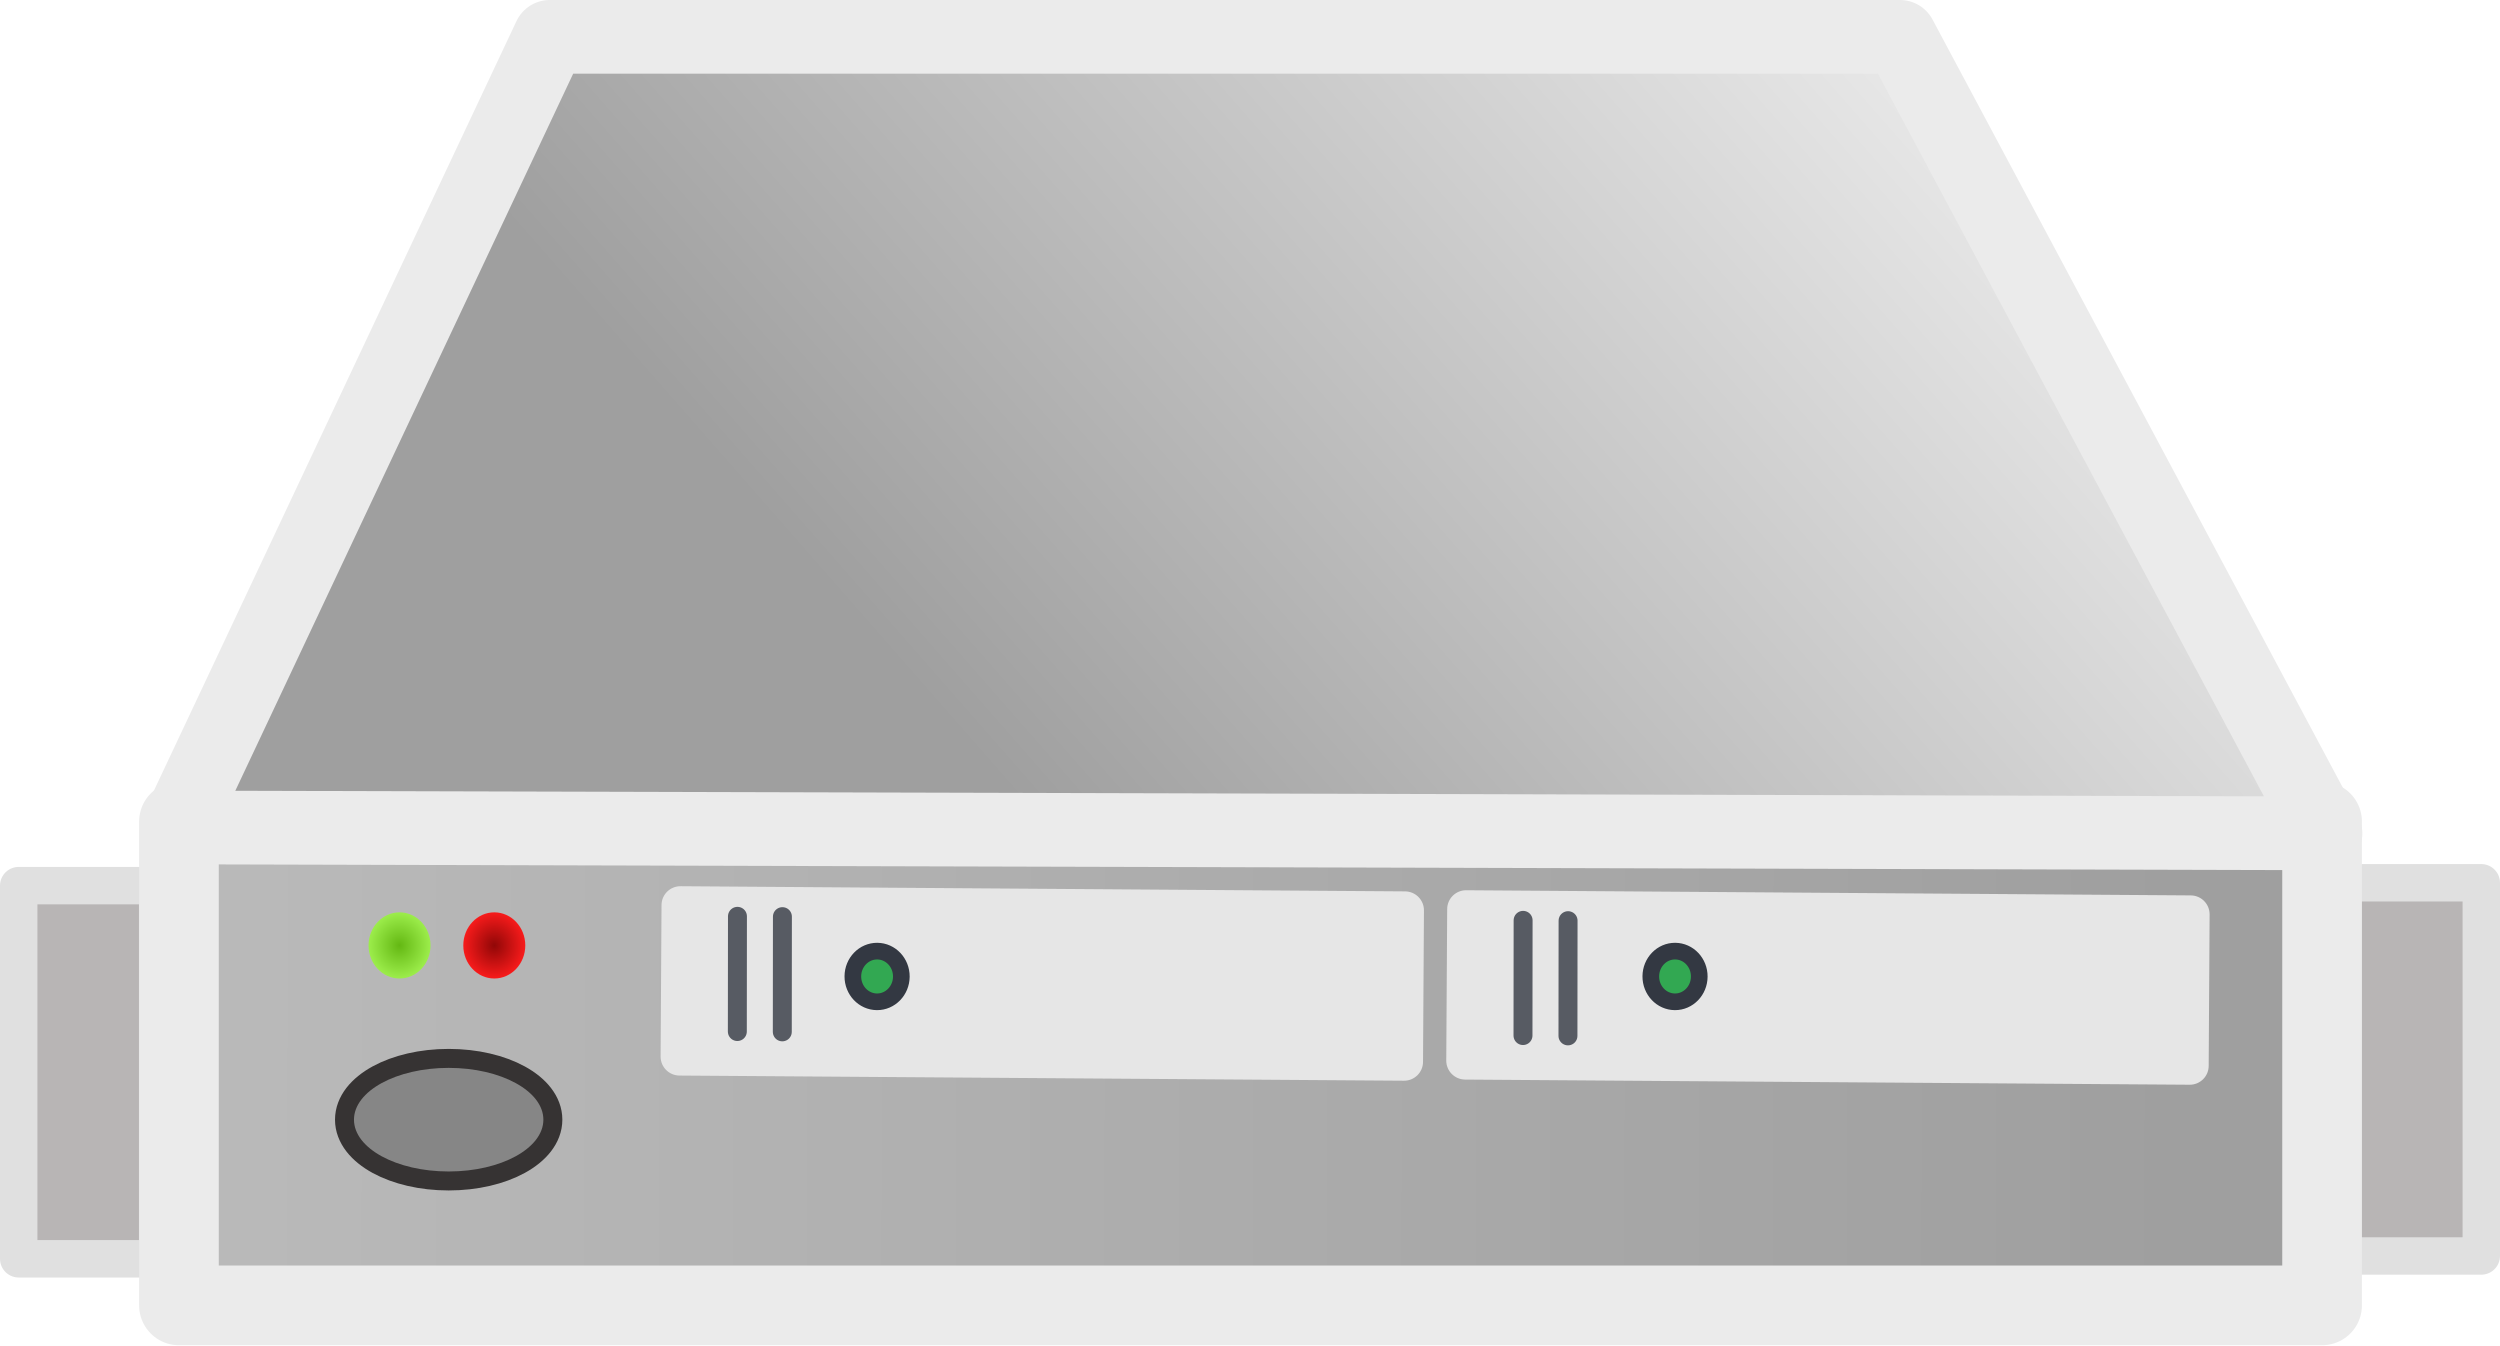
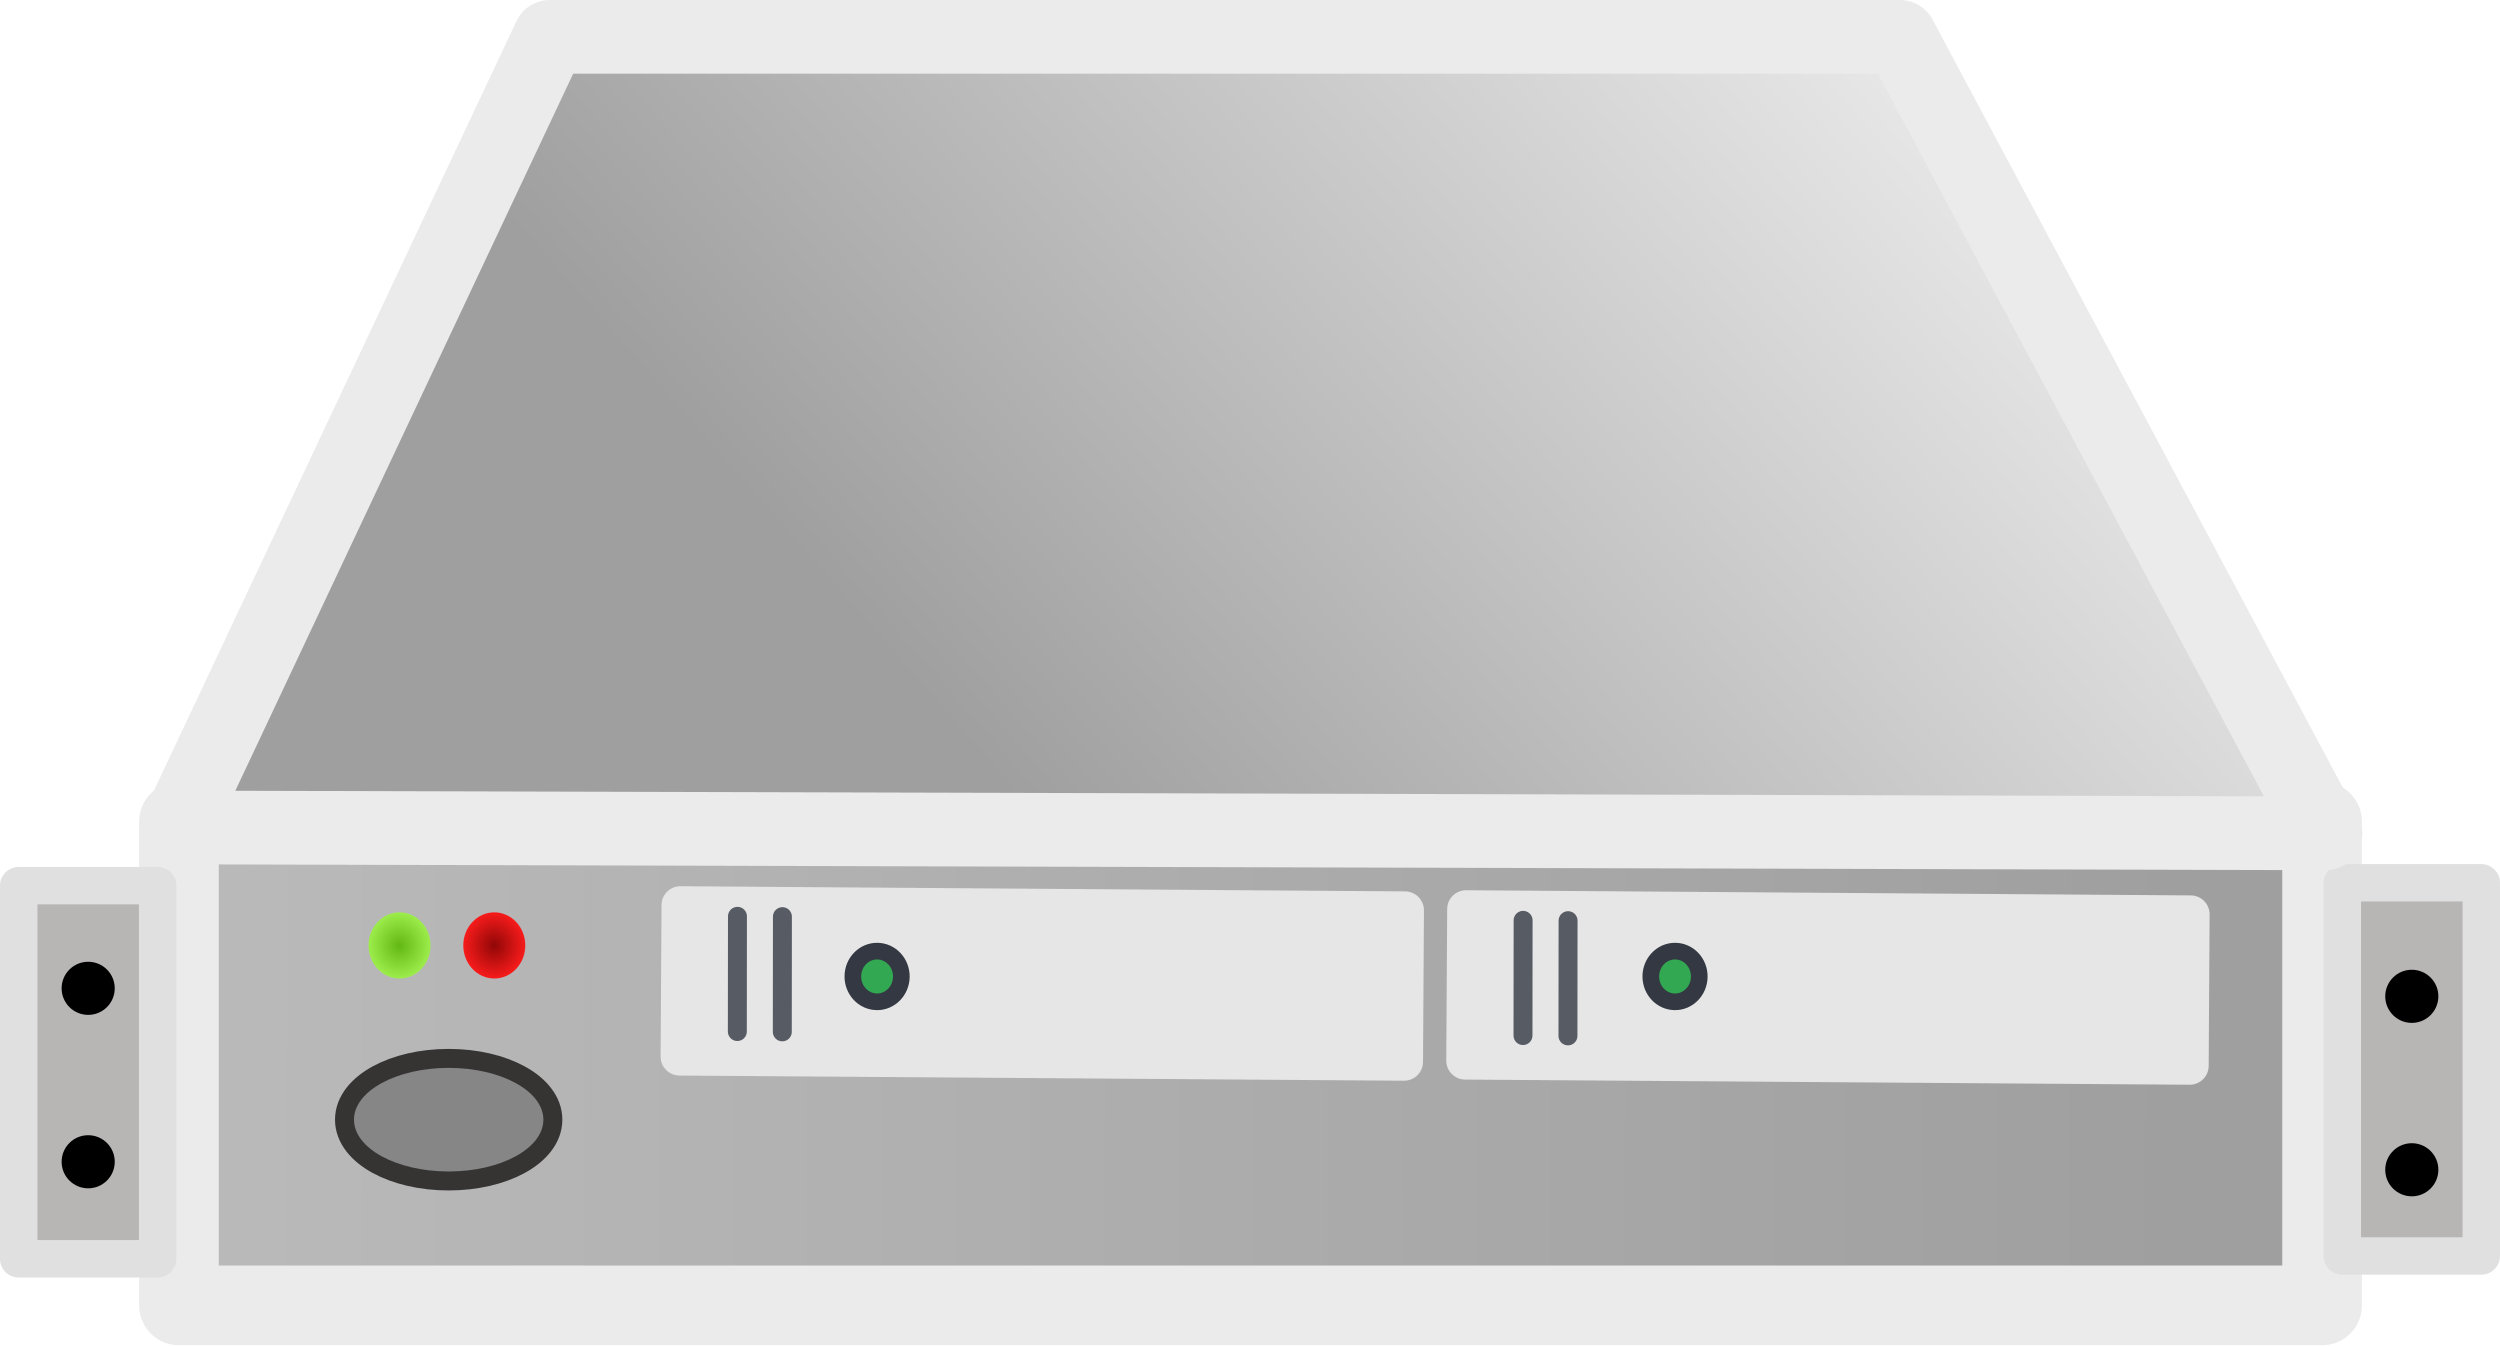
<svg xmlns="http://www.w3.org/2000/svg" xmlns:xlink="http://www.w3.org/1999/xlink" width="166.612mm" height="89.652mm" viewBox="0 0 166.612 89.652" version="1.1" id="svg1">
  <defs id="defs1">
    <linearGradient id="linearGradient1">
      <stop style="stop-color:#9f9f9f;stop-opacity:1;" offset="0" id="stop1" />
      <stop style="stop-color:#ebebeb;stop-opacity:1;" offset="1" id="stop2" />
    </linearGradient>
    <linearGradient id="linearGradient90">
      <stop style="stop-color:#bbbbbb;stop-opacity:1;" offset="0" id="stop90" />
      <stop style="stop-color:#9f9f9f;stop-opacity:1;" offset="0.96" id="stop91" />
    </linearGradient>
    <linearGradient id="linearGradient85">
      <stop style="stop-color:#910707;stop-opacity:1;" offset="0" id="stop84" />
      <stop style="stop-color:#f71b1b;stop-opacity:1;" offset="1" id="stop85" />
    </linearGradient>
    <linearGradient id="linearGradient81">
      <stop style="stop-color:#64b813;stop-opacity:1;" offset="0" id="stop82" />
      <stop style="stop-color:#9ced4b;stop-opacity:1;" offset="1" id="stop83" />
    </linearGradient>
    <linearGradient id="b">
      <stop offset="0" stop-color="#2c2929" id="stop15" />
      <stop offset="1" stop-color="#2c2929" stop-opacity="0" id="stop16" />
    </linearGradient>
    <linearGradient xlink:href="#b" id="ay-7" x1="5.834" x2="8.574" y1="25.594" y2="25.594" gradientUnits="userSpaceOnUse" gradientTransform="matrix(2.130967,0,0,2.825464,169.233,101.256)" />
    <linearGradient xlink:href="#b" id="ax-8" x1="5.713" x2="8.694" y1="25.594" y2="25.594" gradientUnits="userSpaceOnUse" gradientTransform="matrix(2.126954,0,0,2.936943,10.83792,99.82574)" />
    <linearGradient xlink:href="#d" id="aE-0" x1="7.605" x2="36.183" y1="28.481" y2="40.944" gradientTransform="matrix(3.465871,0,0,2.706109,21.57561,85.11988)" gradientUnits="userSpaceOnUse" />
    <linearGradient id="d">
      <stop offset="0" stop-color="#bbb" id="stop13" />
      <stop offset="1" stop-color="#9f9f9f" id="stop14" />
    </linearGradient>
    <radialGradient xlink:href="#k" id="aF-2" cx="15.571" cy="2.959" r="20.936" fx="15.571" fy="2.959" gradientTransform="matrix(4.45795,2.11536,-2.46348,3.164935,13.41572,71.92257)" gradientUnits="userSpaceOnUse" />
    <linearGradient id="k">
      <stop offset="0" stop-color="#e4e4e4" id="stop11" />
      <stop offset="1" stop-color="#d3d3d3" id="stop12" />
    </linearGradient>
    <linearGradient xlink:href="#g" id="aI-3" x1="12.378" x2="44.096" y1="4.433" y2="47.621" gradientTransform="matrix(3.465871,0,0,2.706109,21.5756,85.11993)" gradientUnits="userSpaceOnUse" />
    <linearGradient id="g">
      <stop offset="0" stop-color="#fff" id="stop5" />
      <stop offset="1" stop-color="#fff" stop-opacity="0" id="stop6" />
    </linearGradient>
    <linearGradient xlink:href="#h" id="aL-3" x1="5.834" x2="8.574" y1="25.594" y2="25.594" gradientUnits="userSpaceOnUse" gradientTransform="matrix(1.637634,0,0,1.841661,157.0482,130.7476)" />
    <linearGradient id="h">
      <stop offset="0" stop-color="#73d216" id="stop7" />
      <stop offset=".256" stop-color="#9ced4b" id="stop8" />
      <stop offset=".594" stop-color="#64b813" id="stop9" />
      <stop offset="1" stop-color="#8eea34" id="stop10" />
    </linearGradient>
    <linearGradient xlink:href="#i" id="aM-8" x1="5.834" x2="8.574" y1="25.594" y2="25.594" gradientUnits="userSpaceOnUse" gradientTransform="matrix(1.637634,0,0,1.841661,157.0482,136.1017)" />
    <linearGradient id="i">
      <stop offset="0" stop-color="#ffd1d1" id="stop24" />
      <stop offset=".5" stop-color="#ff1d1d" id="stop25" />
      <stop offset="1" stop-color="#6f0000" id="stop26" />
    </linearGradient>
    <radialGradient xlink:href="#linearGradient81" id="radialGradient83" cx="149.712" cy="2.61" fx="149.712" fy="2.61" r="2.645" gradientTransform="matrix(0.7810241,0,0,0.8336199,-66.75451,162.6006)" gradientUnits="userSpaceOnUse" />
    <radialGradient xlink:href="#linearGradient85" id="radialGradient83-9" cx="149.712" cy="2.61" fx="149.712" fy="2.61" r="2.645" gradientTransform="matrix(0.7810241,0,0,0.8336199,-60.43917,162.6006)" gradientUnits="userSpaceOnUse" />
    <linearGradient xlink:href="#linearGradient90" id="linearGradient91" x1="30.32" y1="172.645" x2="174.727" y2="172.91" gradientUnits="userSpaceOnUse" />
    <linearGradient xlink:href="#linearGradient1" id="linearGradient2" x1="92.718" y1="156.852" x2="153.036" y2="103.935" gradientUnits="userSpaceOnUse" />
  </defs>
  <g id="g27" transform="translate(-23.54792,-101.7693)">
-     <rect style="fill:#b8b5b5;fill-opacity:1;fill-rule:evenodd;stroke:#e0e0e0;stroke-width:2.494;stroke-linecap:round;stroke-linejoin:round;stroke-miterlimit:7.4;stroke-dasharray:none;stroke-opacity:1;paint-order:markers fill stroke" id="rect91-8" width="9.26" height="24.871" x="24.795" y="160.791" rx="1.639" ry="0" />
-     <rect style="fill:#b8b5b5;fill-opacity:1;fill-rule:evenodd;stroke:#e0e0e0;stroke-width:2.494;stroke-linecap:round;stroke-linejoin:round;stroke-miterlimit:7.4;stroke-dasharray:none;stroke-opacity:1;paint-order:markers fill stroke" id="rect91" width="9.26" height="24.871" x="179.652" y="160.602" rx="1.639" ry="0" />
    <rect style="fill:url(#linearGradient91);fill-opacity:1;fill-rule:evenodd;stroke:#ebebeb;stroke-width:5.309;stroke-linecap:round;stroke-linejoin:round;stroke-miterlimit:7.4;stroke-dasharray:none;stroke-opacity:1;paint-order:markers fill stroke" id="rect47" width="142.829" height="32.244" x="35.474" y="156.523" rx="1.265" ry="0" />
+     <g id="layer3" transform="translate(23.54792,101.7693)">
+       <rect style="fill:#b8b5b5;fill-opacity:1;fill-rule:evenodd;stroke:#e0e0e0;stroke-width:2.494;stroke-linecap:round;stroke-linejoin:round;stroke-miterlimit:7.4;stroke-dasharray:none;stroke-opacity:1;paint-order:markers fill stroke" id="rect91" width="9.26" height="24.871" x="179.652" y="160.602" rx="1.639" ry="0" transform="translate(-23.54792,-101.7693)" />
+       <circle style="fill:#000000;fill-opacity:1;fill-rule:evenodd;stroke:none;stroke-width:8.483;stroke-linecap:round;stroke-linejoin:round;stroke-miterlimit:7.4;paint-order:markers fill stroke" id="path2-5-5" cx="184.282" cy="179.728" r="1.77" transform="translate(-23.54792,-101.7693)" />
+       <circle style="fill:#000000;fill-opacity:1;fill-rule:evenodd;stroke:none;stroke-width:8.483;stroke-linecap:round;stroke-linejoin:round;stroke-miterlimit:7.4;paint-order:markers fill stroke" id="path2-1" cx="184.282" cy="168.169" r="1.77" transform="translate(-23.54792,-101.7693)" />
+     </g>
+     <g id="layer4">
+       <rect style="fill:#b8b5b5;fill-opacity:1;fill-rule:evenodd;stroke:#e0e0e0;stroke-width:2.494;stroke-linecap:round;stroke-linejoin:round;stroke-miterlimit:7.4;stroke-dasharray:none;stroke-opacity:1;paint-order:markers fill stroke" id="rect91-8" width="9.26" height="24.871" x="24.795" y="160.791" rx="1.639" ry="0" transform="translate(1.041667e-8)" />
+       <circle style="fill:#000000;fill-opacity:1;fill-rule:evenodd;stroke:none;stroke-width:8.483;stroke-linecap:round;stroke-linejoin:round;stroke-miterlimit:7.4;paint-order:markers fill stroke" id="path2-5" cx="29.425" cy="179.195" r="1.77" transform="translate(1.041667e-8)" />
+       <circle style="fill:#000000;fill-opacity:1;fill-rule:evenodd;stroke:none;stroke-width:8.483;stroke-linecap:round;stroke-linejoin:round;stroke-miterlimit:7.4;paint-order:markers fill stroke" id="path2" cx="29.425" cy="167.636" r="1.77" transform="translate(1.041667e-8)" />
+     </g>
    <ellipse style="fill:#868686;fill-opacity:1;stroke:#363333;stroke-width:2.529;stroke-linecap:square;stroke-linejoin:round;stroke-miterlimit:7.4;stroke-dasharray:none;stroke-opacity:1;paint-order:stroke fill markers" id="ellipse25" cx="53.45" cy="176.39" rx="6.311" ry="3.452" />
    <ellipse style="fill:url(#radialGradient83-9);stroke:none;stroke-width:2.53;stroke-linecap:round;stroke-linejoin:miter;stroke-miterlimit:7.4;stroke-dasharray:none;stroke-opacity:1;paint-order:normal" id="path76-4" cx="56.49" cy="164.777" rx="2.066" ry="2.205" />
    <ellipse style="fill:url(#radialGradient83);stroke:none;stroke-width:2.53;stroke-linecap:round;stroke-linejoin:miter;stroke-miterlimit:7.4;stroke-dasharray:none;stroke-opacity:1;paint-order:normal" id="path76" cx="50.175" cy="164.777" rx="2.066" ry="2.205" />
    <g id="layer1" transform="matrix(0.2645833,0,0,0.2645833,84.99004,115.6816)">
      <rect class="cls-1" x="171.074" y="-127.528" width="47.69" height="192.048" rx="4.769" id="rect8-9" style="fill:#e6e6e6;fill-opacity:1;stroke-width:2.294" transform="matrix(-0.00610771,0.9999813,-0.9999746,-0.00712695,0,0)" />
      <path style="fill:#333842;fill-opacity:1;stroke:#575b63;stroke-width:4.772;stroke-linecap:round;stroke-linejoin:round;stroke-miterlimit:7.4;stroke-dasharray:none;stroke-opacity:1;paint-order:stroke fill markers" d="m -35.143,178.308 -0.03,29.02" id="path12-1" />
      <path style="fill:#333842;fill-opacity:1;stroke:#575b63;stroke-width:4.772;stroke-linecap:round;stroke-linejoin:round;stroke-miterlimit:7.4;stroke-dasharray:none;stroke-opacity:1;paint-order:stroke fill markers" d="m -46.468,178.228 -0.03,29.02" id="path12-3-6" />
      <ellipse class="cls-3" cx="193.45" cy="10.074" id="circle9-5-9-2" style="fill:#32a852;fill-opacity:1;stroke:#333842;stroke-width:4.196;stroke-dasharray:none;stroke-opacity:1" transform="matrix(-0.00631103,0.9999801,-0.9999762,-0.00689734,0,0)" rx="6.383" ry="6.106" />
    </g>
    <g id="layer2" transform="translate(20.10833,49.21243)">
      <rect class="cls-1" x="170.676" y="-325.427" width="47.69" height="192.048" rx="4.769" id="rect8-9-2" style="fill:#e6e6e6;fill-opacity:1;stroke-width:2.294" transform="matrix(-0.001616,0.2645784,-0.2645766,-0.00188567,64.88171,66.46921)" />
      <path style="fill:#333842;fill-opacity:1;stroke:#575b63;stroke-width:4.772;stroke-linecap:round;stroke-linejoin:round;stroke-miterlimit:7.4;stroke-dasharray:none;stroke-opacity:1;paint-order:stroke fill markers" d="m 162.754,179.321 -0.03,29.02" id="path12-1-1" transform="matrix(0.2645833,0,0,0.2645833,64.88171,66.46921)" />
      <path style="fill:#333842;fill-opacity:1;stroke:#575b63;stroke-width:4.772;stroke-linecap:round;stroke-linejoin:round;stroke-miterlimit:7.4;stroke-dasharray:none;stroke-opacity:1;paint-order:stroke fill markers" d="m 151.428,179.24 -0.03,29.02" id="path12-3-6-5" transform="matrix(0.2645833,0,0,0.2645833,64.88171,66.46921)" />
      <ellipse class="cls-3" cx="116.837" cy="-115.812" id="circle9-5-9" style="fill:#32a852;fill-opacity:1;stroke:#333842;stroke-width:1.11;stroke-dasharray:none;stroke-opacity:1" transform="matrix(-0.00631103,0.9999801,-0.9999762,-0.00689734,0,0)" rx="1.689" ry="1.615" />
    </g>
    <path style="fill:url(#linearGradient2);fill-opacity:1;fill-rule:evenodd;stroke:#ebebeb;stroke-width:4.911;stroke-linecap:round;stroke-linejoin:round;stroke-miterlimit:7.4;stroke-dasharray:none;stroke-opacity:1;paint-order:markers fill stroke" d="M 35.363,156.915 178.529,157.308 150.173,104.225 H 60.189 Z" id="path1" />
  </g>
</svg>
